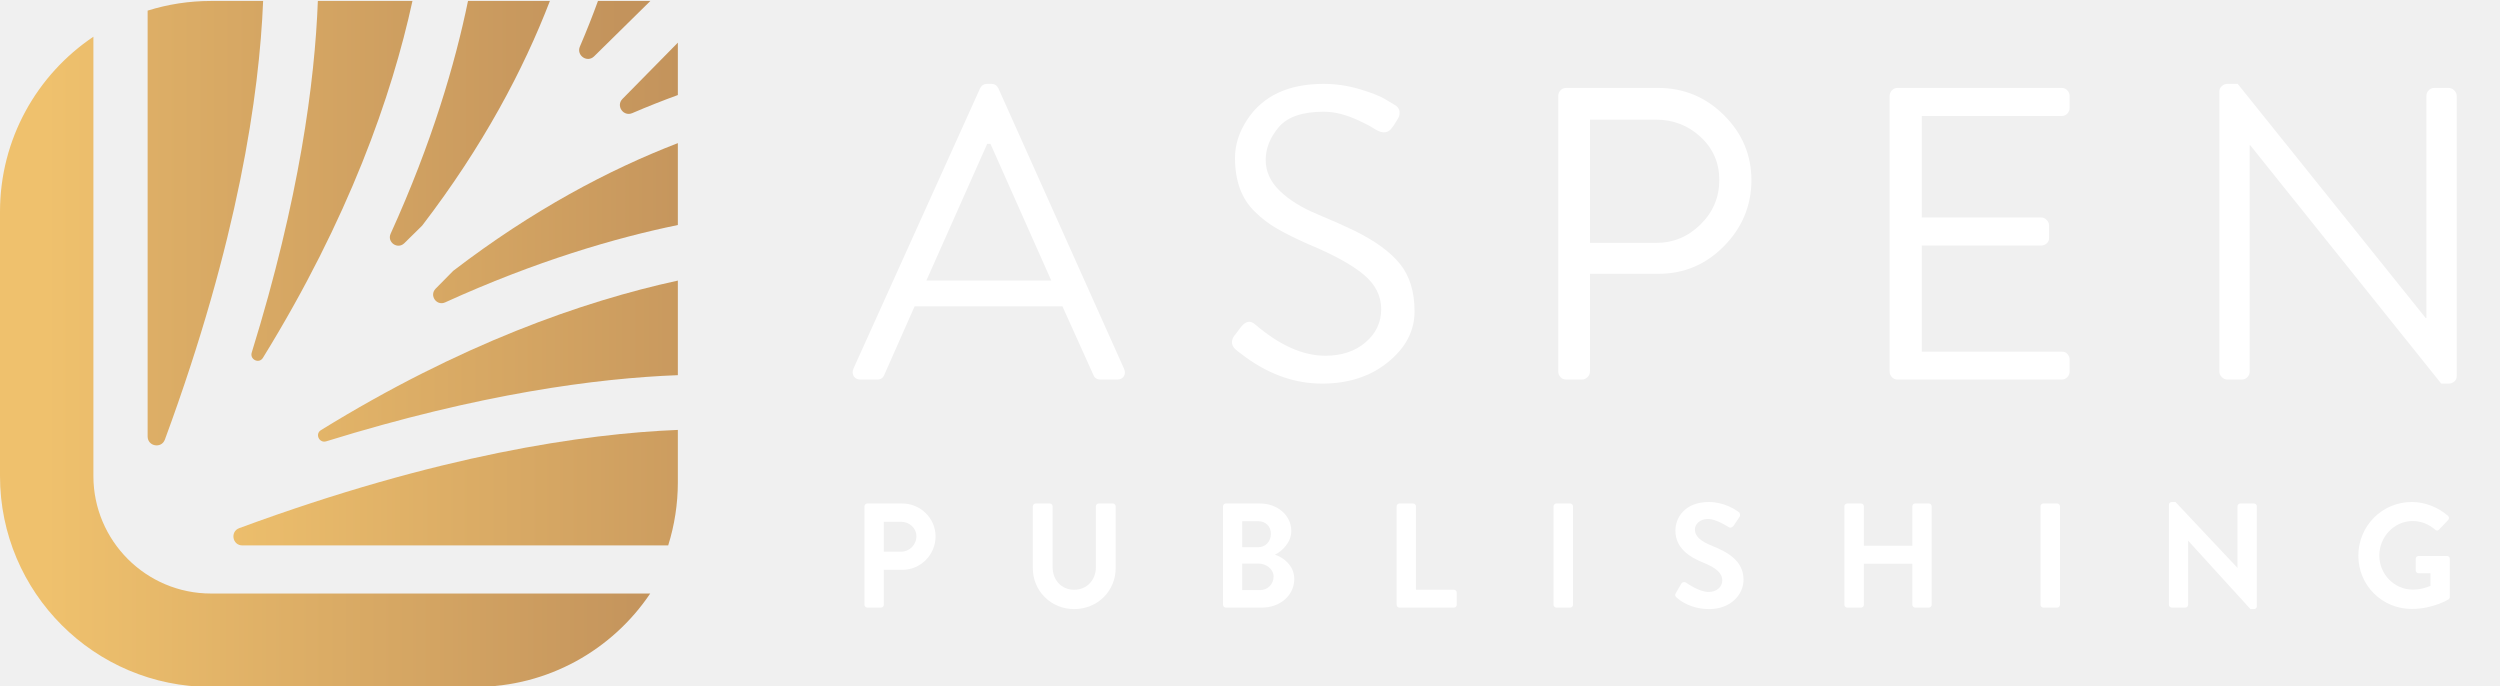
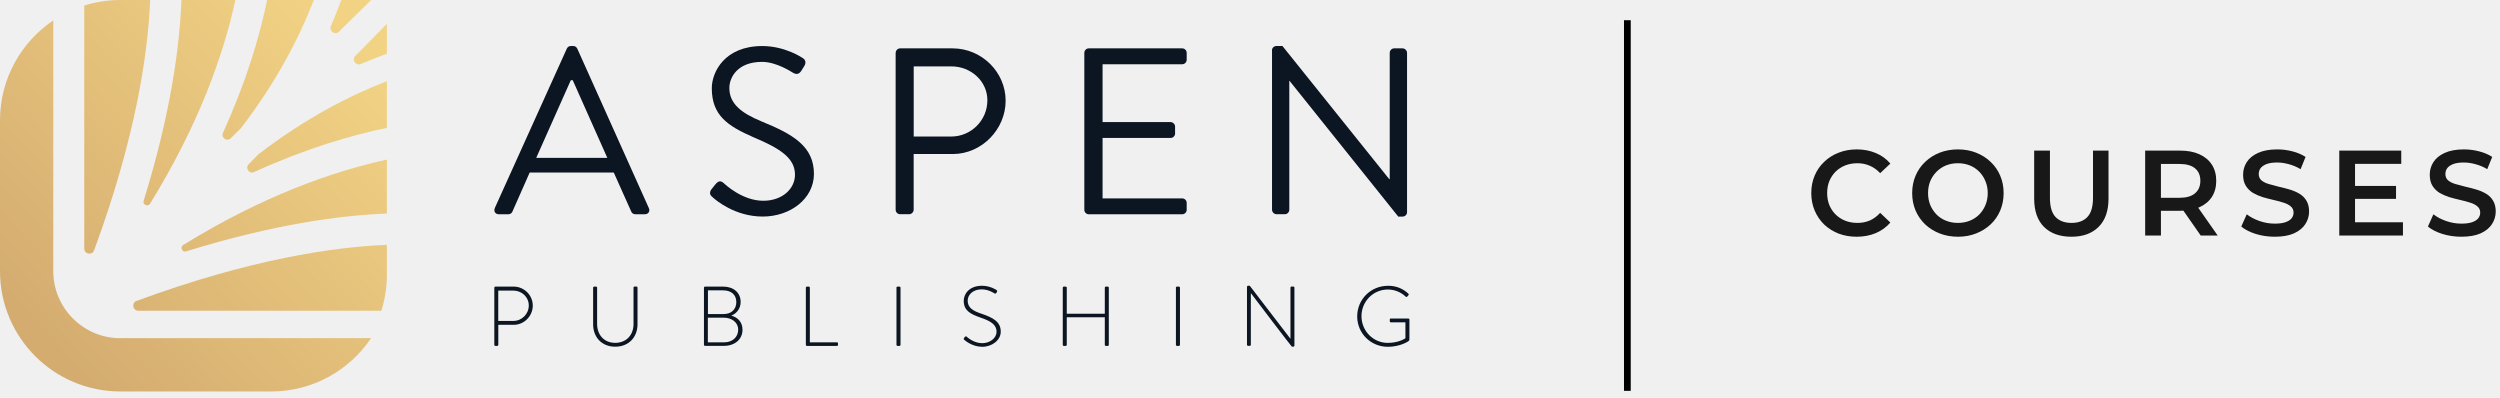
- <svg xmlns="http://www.w3.org/2000/svg" width="164" height="45" viewBox="0 0 164 45" fill="none">
-   <path d="M154.707 36.454C154.707 34.502 156.268 32.931 158.21 32.931C159.088 32.931 159.927 33.273 160.591 33.839C160.669 33.917 160.678 34.034 160.6 34.112L159.995 34.746C159.917 34.824 159.83 34.824 159.742 34.746C159.322 34.375 158.805 34.18 158.268 34.18C157.049 34.18 156.083 35.224 156.083 36.444C156.083 37.654 157.049 38.678 158.278 38.678C158.825 38.678 159.244 38.512 159.439 38.434V37.605H158.659C158.551 37.605 158.473 37.527 158.473 37.429V36.659C158.473 36.551 158.551 36.473 158.659 36.473H160.532C160.63 36.473 160.708 36.561 160.708 36.659V39.156C160.708 39.234 160.669 39.283 160.63 39.312C160.63 39.312 159.625 39.947 158.21 39.947C156.268 39.947 154.707 38.405 154.707 36.454Z" fill="white" />
-   <path d="M142.282 39.674V33.107C142.282 33.009 142.37 32.931 142.467 32.931H142.711L146.77 37.244H146.78V33.214C146.78 33.117 146.858 33.029 146.965 33.029H147.863C147.961 33.029 148.048 33.117 148.048 33.214V39.781C148.048 39.879 147.961 39.956 147.863 39.956H147.629L143.55 35.478H143.541V39.674C143.541 39.771 143.462 39.859 143.355 39.859H142.467C142.37 39.859 142.282 39.771 142.282 39.674Z" fill="white" />
-   <path d="M133.857 39.674V33.214C133.857 33.117 133.945 33.029 134.042 33.029H134.95C135.047 33.029 135.135 33.117 135.135 33.214V39.674C135.135 39.771 135.047 39.859 134.95 39.859H134.042C133.945 39.859 133.857 39.771 133.857 39.674Z" fill="white" />
-   <path d="M120.991 39.674V33.214C120.991 33.117 121.079 33.029 121.177 33.029H122.084C122.192 33.029 122.27 33.117 122.27 33.214V35.8H125.45V33.214C125.45 33.117 125.529 33.029 125.636 33.029H126.534C126.631 33.029 126.719 33.117 126.719 33.214V39.674C126.719 39.771 126.631 39.859 126.534 39.859H125.636C125.529 39.859 125.45 39.771 125.45 39.674V36.981H122.27V39.674C122.27 39.771 122.192 39.859 122.084 39.859H121.177C121.079 39.859 120.991 39.771 120.991 39.674Z" fill="white" />
-   <path d="M109.985 39.196C109.898 39.108 109.849 39.059 109.937 38.903L110.288 38.298C110.366 38.161 110.532 38.161 110.62 38.23C110.668 38.259 111.459 38.834 112.093 38.834C112.6 38.834 112.981 38.503 112.981 38.083C112.981 37.586 112.561 37.244 111.742 36.912C110.824 36.541 109.907 35.956 109.907 34.805C109.907 33.936 110.551 32.931 112.103 32.931C113.098 32.931 113.859 33.439 114.054 33.585C114.152 33.644 114.181 33.809 114.113 33.907L113.742 34.463C113.664 34.58 113.517 34.658 113.4 34.58C113.322 34.532 112.581 34.044 112.044 34.044C111.488 34.044 111.185 34.414 111.185 34.727C111.185 35.185 111.547 35.498 112.337 35.819C113.283 36.2 114.376 36.766 114.376 38.025C114.376 39.03 113.508 39.956 112.132 39.956C110.903 39.956 110.181 39.381 109.985 39.196Z" fill="white" />
-   <path d="M101.911 39.674V33.214C101.911 33.117 101.999 33.029 102.097 33.029H103.004C103.102 33.029 103.19 33.117 103.19 33.214V39.674C103.19 39.771 103.102 39.859 103.004 39.859H102.097C101.999 39.859 101.911 39.771 101.911 39.674Z" fill="white" />
-   <path d="M91.619 39.674V33.214C91.619 33.117 91.697 33.029 91.804 33.029H92.702C92.799 33.029 92.887 33.117 92.887 33.214V38.688H95.375C95.483 38.688 95.561 38.776 95.561 38.873V39.674C95.561 39.771 95.483 39.859 95.375 39.859H91.804C91.697 39.859 91.619 39.771 91.619 39.674Z" fill="white" />
-   <path d="M80.23 39.674V33.214C80.23 33.117 80.308 33.029 80.416 33.029H82.65C83.811 33.029 84.709 33.809 84.709 34.834C84.709 35.585 84.094 36.171 83.636 36.385C84.153 36.551 84.904 37.078 84.904 37.976C84.904 39.069 83.967 39.859 82.777 39.859H80.416C80.308 39.859 80.23 39.771 80.23 39.674ZM81.489 35.898H82.533C83.031 35.898 83.372 35.507 83.372 35.019C83.372 34.532 83.031 34.19 82.533 34.19H81.489V35.898ZM81.489 38.708H82.67C83.157 38.708 83.548 38.327 83.548 37.82C83.548 37.332 83.06 36.971 82.553 36.971H81.489V38.708Z" fill="white" />
-   <path d="M67.753 37.273V33.214C67.753 33.117 67.841 33.029 67.939 33.029H68.866C68.973 33.029 69.051 33.117 69.051 33.214V37.205C69.051 38.034 69.617 38.688 70.466 38.688C71.315 38.688 71.89 38.034 71.89 37.215V33.214C71.89 33.117 71.968 33.029 72.076 33.029H73.003C73.1 33.029 73.188 33.117 73.188 33.214V37.273C73.188 38.756 72.007 39.956 70.466 39.956C68.934 39.956 67.753 38.756 67.753 37.273Z" fill="white" />
-   <path d="M56.71 39.674V33.214C56.71 33.117 56.788 33.029 56.896 33.029H59.188C60.389 33.029 61.374 34.005 61.374 35.185C61.374 36.395 60.389 37.381 59.198 37.381H57.979V39.674C57.979 39.771 57.891 39.859 57.793 39.859H56.896C56.788 39.859 56.71 39.771 56.71 39.674ZM57.979 36.19H59.111C59.657 36.19 60.115 35.751 60.115 35.175C60.115 34.639 59.657 34.229 59.111 34.229H57.979V36.19Z" fill="white" />
-   <path d="M145.592 24.378V5.995C145.592 5.862 145.645 5.746 145.752 5.648C145.859 5.551 145.979 5.502 146.112 5.502H146.793L159.119 20.856H159.172V6.289C159.172 6.155 159.221 6.035 159.319 5.929C159.417 5.822 159.541 5.769 159.692 5.769H160.639C160.773 5.769 160.893 5.822 161 5.929C161.106 6.035 161.16 6.155 161.16 6.289V24.684C161.16 24.827 161.106 24.942 161 25.031C160.893 25.12 160.773 25.165 160.639 25.165H160.146L147.606 9.517H147.58V24.378C147.58 24.511 147.531 24.631 147.433 24.738C147.335 24.845 147.21 24.898 147.059 24.898H146.112C145.979 24.898 145.859 24.845 145.752 24.738C145.645 24.631 145.592 24.511 145.592 24.378Z" fill="white" />
-   <path d="M123.96 24.378V6.289C123.96 6.155 124.009 6.035 124.107 5.929C124.204 5.822 124.329 5.768 124.48 5.768H135.245C135.397 5.768 135.521 5.822 135.619 5.929C135.717 6.035 135.766 6.155 135.766 6.289V7.089C135.766 7.223 135.717 7.343 135.619 7.449C135.521 7.556 135.397 7.609 135.245 7.609H126.068V14.266H133.898C134.031 14.266 134.152 14.319 134.258 14.426C134.365 14.533 134.418 14.653 134.418 14.786V15.587C134.427 15.738 134.378 15.862 134.272 15.96C134.165 16.058 134.04 16.107 133.898 16.107H126.068V23.07H135.245C135.397 23.061 135.521 23.11 135.619 23.217C135.717 23.324 135.766 23.448 135.766 23.591V24.378C135.766 24.511 135.717 24.631 135.619 24.738C135.521 24.845 135.397 24.898 135.245 24.898H124.48C124.329 24.898 124.204 24.845 124.107 24.738C124.009 24.631 123.96 24.511 123.96 24.378Z" fill="white" />
-   <path d="M104.302 15.934H108.638C109.767 15.934 110.741 15.529 111.559 14.72C112.377 13.91 112.786 12.941 112.786 11.812C112.786 10.682 112.377 9.739 111.559 8.983C110.741 8.227 109.767 7.85 108.638 7.85H104.302V15.934ZM102.221 24.378V6.289C102.221 6.155 102.27 6.035 102.368 5.929C102.466 5.822 102.59 5.768 102.741 5.768H108.771C110.452 5.768 111.893 6.364 113.093 7.556C114.294 8.748 114.894 10.175 114.894 11.838C114.885 13.501 114.285 14.938 113.093 16.147C111.902 17.356 110.47 17.961 108.798 17.961H104.302V24.378C104.302 24.511 104.249 24.631 104.142 24.738C104.035 24.845 103.915 24.898 103.782 24.898H102.741C102.59 24.898 102.466 24.845 102.368 24.738C102.27 24.631 102.221 24.511 102.221 24.378Z" fill="white" />
-   <path d="M86.939 23.337C88.015 23.337 88.895 23.044 89.58 22.457C90.265 21.87 90.607 21.145 90.607 20.282C90.607 19.411 90.225 18.655 89.46 18.015C88.695 17.374 87.481 16.707 85.818 16.014C84.991 15.649 84.311 15.311 83.777 15C83.244 14.697 82.755 14.324 82.31 13.879C81.447 13.043 81.016 11.869 81.016 10.357C81.016 9.495 81.283 8.659 81.816 7.85C82.848 6.284 84.52 5.502 86.832 5.502C87.624 5.502 88.411 5.617 89.193 5.849C89.976 6.08 90.554 6.311 90.928 6.542L91.501 6.889C91.67 6.978 91.772 7.111 91.808 7.289C91.826 7.485 91.799 7.636 91.728 7.743C91.657 7.85 91.586 7.965 91.514 8.09C91.443 8.214 91.386 8.299 91.341 8.343C91.092 8.734 90.728 8.788 90.247 8.503C90.158 8.45 90.069 8.396 89.98 8.343C89.9 8.29 89.78 8.223 89.62 8.143C89.46 8.063 89.305 7.987 89.153 7.916C88.326 7.525 87.557 7.329 86.846 7.329C85.44 7.329 84.453 7.667 83.884 8.343C83.315 9.019 83.03 9.735 83.03 10.491C83.03 11.247 83.337 11.923 83.951 12.518C84.564 13.114 85.387 13.626 86.419 14.053C87.45 14.488 88.242 14.84 88.793 15.106C90.18 15.782 91.194 16.516 91.835 17.308C92.475 18.099 92.795 19.14 92.795 20.429C92.795 21.701 92.217 22.808 91.061 23.751C89.905 24.693 88.46 25.165 86.725 25.165C84.991 25.165 83.333 24.596 81.75 23.457C81.305 23.137 81.043 22.928 80.963 22.83C80.767 22.59 80.767 22.323 80.963 22.03C81.007 21.985 81.074 21.901 81.163 21.776C81.252 21.652 81.318 21.563 81.363 21.51C81.683 21.074 82.003 20.994 82.323 21.27C83.933 22.648 85.472 23.337 86.939 23.337Z" fill="white" />
-   <path d="M68.962 18.401L64.974 9.437H64.76L60.771 18.401H68.962ZM56.449 24.898C56.245 24.898 56.098 24.827 56.009 24.684C55.92 24.542 55.911 24.378 55.982 24.191L64.293 5.795C64.391 5.6 64.547 5.502 64.76 5.502H65.027C65.24 5.502 65.396 5.6 65.494 5.795L73.738 24.191C73.818 24.378 73.813 24.542 73.724 24.684C73.635 24.827 73.489 24.898 73.284 24.898H72.19C71.959 24.898 71.803 24.796 71.724 24.591L69.696 20.096H59.998L58.01 24.591C57.93 24.796 57.774 24.898 57.543 24.898H56.449Z" fill="white" />
-   <path d="M13.835 38.935C9.585 38.935 6.127 35.478 6.127 31.227V2.408C2.431 4.892 0 9.111 0 13.899V31.227C0 38.868 6.194 45.063 13.835 45.063H31.164C35.951 45.063 40.169 42.631 42.654 38.935H13.835Z" fill="url(#paint0_linear_4701_3074)" />
-   <path d="M42.664 0.063H39.227C38.875 1.031 38.482 2.028 38.042 3.053C37.792 3.635 38.522 4.141 38.973 3.697L42.664 0.063Z" fill="url(#paint1_linear_4701_3074)" />
-   <path d="M17.261 0.063H13.835C12.389 0.063 10.995 0.286 9.685 0.697V28.633C9.685 29.285 10.591 29.448 10.816 28.837C15.634 15.773 17.014 6.16 17.261 0.063Z" fill="url(#paint2_linear_4701_3074)" />
-   <path d="M27.057 0.063H20.851C20.653 5.35 19.642 13.036 16.513 23.129C16.371 23.588 16.995 23.884 17.247 23.475C22.888 14.325 25.697 6.301 27.057 0.063Z" fill="url(#paint3_linear_4701_3074)" />
-   <path d="M36.073 0.063H30.701C29.858 4.161 28.34 9.36 25.627 15.328C25.371 15.889 26.084 16.386 26.523 15.954L27.693 14.801C31.693 9.58 34.337 4.569 36.073 0.063Z" fill="url(#paint4_linear_4701_3074)" />
-   <path d="M44.467 2.798V6.235C43.499 6.587 42.501 6.981 41.476 7.421C40.895 7.671 40.389 6.941 40.833 6.49L44.467 2.798Z" fill="url(#paint5_linear_4701_3074)" />
-   <path d="M44.467 28.202V31.628C44.467 33.074 44.244 34.468 43.833 35.779H15.897C15.245 35.779 15.082 34.872 15.694 34.646C28.757 29.828 38.37 28.449 44.467 28.202Z" fill="url(#paint6_linear_4701_3074)" />
-   <path d="M44.467 18.406V24.611C39.179 24.811 31.494 25.821 21.401 28.95C20.942 29.092 20.645 28.468 21.055 28.216C30.205 22.575 38.228 19.765 44.467 18.406Z" fill="url(#paint7_linear_4701_3074)" />
-   <path d="M44.467 9.389V14.761C40.369 15.604 35.17 17.122 29.201 19.836C28.64 20.091 28.144 19.379 28.576 18.939L29.729 17.769C34.949 13.769 39.961 11.126 44.467 9.389Z" fill="url(#paint8_linear_4701_3074)" />
+ <svg xmlns="http://www.w3.org/2000/svg" width="371" height="59" viewBox="0 0 371 59" fill="none">
+   <line x1="241.5" y1="3" x2="241.5" y2="58" stroke="black" />
+   <path d="M17.86 50.189C12.373 50.189 7.906 45.722 7.906 40.235V3.026C3.136 6.239 0 11.684 0 17.86V40.235C0 50.099 7.996 58.095 17.86 58.095H40.235C46.418 58.095 51.864 54.952 55.069 50.182H17.86V50.189Z" fill="url(#paint0_linear_6115_32380)" />
+   <path d="M55.082 0H50.643C50.188 1.248 49.678 2.537 49.113 3.86C48.789 4.611 49.733 5.266 50.312 4.694L55.075 0H55.082Z" fill="url(#paint1_linear_6115_32380)" />
+   <path d="M22.285 0H17.86C15.992 0 14.193 0.29 12.504 0.82V36.885C12.504 37.726 13.676 37.94 13.965 37.147C20.183 20.286 21.968 7.872 22.285 0Z" fill="url(#paint2_linear_6115_32380)" />
+   <path d="M34.934 0H26.925C26.669 6.824 25.36 16.75 21.32 29.785C21.134 30.378 21.941 30.757 22.265 30.233C29.551 18.411 33.184 8.058 34.934 0Z" fill="url(#paint3_linear_6115_32380)" />
+   <path d="M46.576 0.001H39.642C38.553 5.294 36.595 12.001 33.086 19.708C32.755 20.432 33.679 21.073 34.244 20.514L35.754 19.026C40.917 12.284 44.329 5.811 46.576 -0.006V0.001Z" fill="url(#paint4_linear_6115_32380)" />
+   <path d="M57.413 3.529V7.968C56.165 8.423 54.876 8.933 53.553 9.499C52.801 9.823 52.146 8.878 52.725 8.299L57.42 3.536L57.413 3.529Z" fill="url(#paint5_linear_6115_32380)" />
+   <path d="M57.413 36.334V40.759C57.413 42.627 57.123 44.426 56.593 46.115H20.528C19.687 46.115 19.473 44.943 20.266 44.654C37.133 38.436 49.548 36.651 57.413 36.334Z" fill="url(#paint6_linear_6115_32380)" />
+   <path d="M57.412 23.685V31.694C50.588 31.949 40.662 33.259 27.634 37.298C27.041 37.484 26.662 36.678 27.186 36.354C39.001 29.068 49.361 25.442 57.412 23.685Z" fill="url(#paint7_linear_6115_32380)" />
+   <path d="M57.412 12.043V18.977C52.125 20.066 45.411 22.024 37.705 25.532C36.981 25.863 36.34 24.94 36.898 24.375L38.387 22.865C45.129 17.702 51.602 14.29 57.419 12.043H57.412Z" fill="url(#paint8_linear_6115_32380)" />
+   <path d="M73.356 42.696C73.356 42.607 73.432 42.531 73.522 42.531H76.224C77.782 42.531 79.064 43.799 79.064 45.35C79.064 46.901 77.782 48.204 76.238 48.204H73.949V51.168C73.949 51.258 73.873 51.334 73.749 51.334H73.522C73.432 51.334 73.356 51.258 73.356 51.168V42.696ZM76.196 47.625C77.43 47.625 78.471 46.605 78.471 45.337C78.471 44.068 77.43 43.124 76.183 43.124H73.942V47.625H76.196Z" fill="#0B1622" />
+   <path d="M88.019 42.696C88.019 42.606 88.094 42.531 88.184 42.531H88.446C88.535 42.531 88.611 42.606 88.611 42.696V48.066C88.611 49.686 89.632 50.878 91.3 50.878C92.968 50.878 94.016 49.699 94.016 48.073V42.689C94.016 42.586 94.064 42.524 94.195 42.524H94.443C94.532 42.524 94.608 42.599 94.608 42.689V48.121C94.608 50.044 93.299 51.45 91.3 51.45C89.301 51.45 88.019 50.044 88.019 48.121V42.689V42.696Z" fill="#0B1622" />
+   <path d="M104.466 42.696C104.466 42.607 104.542 42.531 104.631 42.531H107.306C108.85 42.531 109.911 43.42 109.911 44.806C109.911 45.798 109.312 46.529 108.526 46.839C109.415 47.08 110.187 47.728 110.187 48.942C110.187 50.348 109.057 51.327 107.423 51.327H104.631C104.542 51.327 104.466 51.251 104.466 51.161V42.69V42.696ZM107.471 50.803C108.691 50.803 109.546 50.024 109.546 48.928C109.546 47.832 108.588 47.142 107.395 47.142H105.045V50.803H107.471ZM107.395 46.605C108.574 46.605 109.27 45.86 109.27 44.833C109.27 43.737 108.512 43.089 107.306 43.089H105.059V46.612H107.395V46.605Z" fill="#0B1622" />
+   <path d="M119.589 42.696C119.589 42.607 119.665 42.531 119.754 42.531H120.03C120.106 42.531 120.182 42.607 120.182 42.696V50.803H124.193C124.345 50.803 124.359 50.879 124.359 50.968V51.196C124.359 51.285 124.283 51.334 124.193 51.334H119.754C119.665 51.334 119.589 51.258 119.589 51.168V42.696Z" fill="#0B1622" />
+   <path d="M133.03 42.696C133.03 42.607 133.106 42.531 133.196 42.531H133.471C133.561 42.531 133.637 42.607 133.637 42.696V51.168C133.637 51.271 133.547 51.334 133.465 51.334H133.203C133.113 51.334 133.037 51.258 133.037 51.168V42.696H133.03Z" fill="#0B1622" />
+   <path d="M143.066 50.161L143.177 50.01C143.266 49.906 143.356 49.872 143.452 49.962C143.576 50.072 144.507 50.927 145.775 50.927C146.919 50.927 147.885 50.161 147.885 49.245C147.885 48.128 146.968 47.625 145.444 47.108C143.983 46.591 143.018 46.074 143.018 44.633C143.018 43.689 143.769 42.407 145.734 42.407C146.982 42.407 147.898 43.048 147.898 43.048C147.947 43.082 148.036 43.172 147.947 43.31C147.912 43.358 147.871 43.42 147.85 43.475C147.774 43.579 147.698 43.613 147.574 43.537C147.54 43.51 146.692 42.944 145.727 42.944C144.183 42.944 143.604 43.903 143.604 44.619C143.604 45.688 144.417 46.15 145.693 46.57C147.416 47.163 148.512 47.763 148.512 49.224C148.512 50.478 147.216 51.464 145.768 51.464C144.321 51.464 143.266 50.582 143.101 50.43C143.025 50.368 142.963 50.306 143.066 50.168V50.161Z" fill="#0B1622" />
+   <path d="M157.715 42.696C157.715 42.607 157.791 42.531 157.88 42.531H158.142C158.239 42.531 158.308 42.607 158.308 42.696V46.557H163.953V42.696C163.953 42.607 164.029 42.531 164.119 42.531H164.38C164.484 42.531 164.546 42.607 164.546 42.696V51.168C164.546 51.258 164.484 51.334 164.38 51.334H164.119C164.029 51.334 163.953 51.258 163.953 51.168V47.08H158.308V51.168C158.308 51.258 158.246 51.334 158.142 51.334H157.88C157.791 51.334 157.715 51.258 157.715 51.168V42.696Z" fill="#0B1622" />
+   <path d="M174.499 42.696C174.499 42.607 174.575 42.531 174.664 42.531H174.94C175.03 42.531 175.106 42.607 175.106 42.696V51.168C175.106 51.271 175.016 51.334 174.933 51.334H174.671C174.582 51.334 174.506 51.258 174.506 51.168V42.696H174.499Z" fill="#0B1622" />
+   <path d="M185.06 42.565C185.06 42.462 185.149 42.4 185.246 42.4H185.459L191.491 50.258H191.505V42.689C191.505 42.6 191.58 42.524 191.67 42.524H191.925C192.015 42.524 192.091 42.6 192.091 42.689V51.285C192.091 51.395 191.987 51.45 191.891 51.45H191.725C191.725 51.45 191.615 51.409 185.639 43.516H185.625V51.161C185.625 51.25 185.549 51.326 185.459 51.326H185.218C185.129 51.326 185.053 51.25 185.053 51.161V42.565H185.06Z" fill="#0B1622" />
+   <path d="M205.966 42.407C207.234 42.407 208.192 42.834 209.005 43.579C209.067 43.641 209.081 43.744 209.019 43.806C208.957 43.882 208.881 43.958 208.819 44.02C208.743 44.109 208.681 44.096 208.606 44.02C207.902 43.365 206.986 42.965 205.952 42.965C203.767 42.965 202.043 44.75 202.043 46.922C202.043 49.093 203.767 50.885 205.952 50.885C207.489 50.885 208.44 50.292 208.564 50.196V47.832H206.414C206.276 47.832 206.248 47.783 206.248 47.666V47.418C206.248 47.315 206.276 47.266 206.414 47.266H208.992C209.081 47.266 209.157 47.342 209.157 47.418V50.334C209.157 50.52 209.081 50.589 208.978 50.658C208.75 50.809 207.606 51.464 205.959 51.464C203.429 51.464 201.409 49.479 201.409 46.949C201.409 44.419 203.436 42.414 205.959 42.414L205.966 42.407Z" fill="#0B1622" />
+   <path d="M73.425 30.881L84.117 7.217C84.22 7.004 84.399 6.831 84.716 6.831H85.068C85.385 6.831 85.557 7.011 85.668 7.217L96.29 30.881C96.504 31.336 96.221 31.798 95.69 31.798H94.284C93.967 31.798 93.753 31.584 93.684 31.412L91.085 25.608H78.602L76.038 31.412C75.969 31.591 75.755 31.798 75.438 31.798H74.032C73.508 31.798 73.225 31.343 73.432 30.881H73.425ZM90.127 23.43C88.404 19.597 86.715 15.73 84.992 11.898H84.709L79.574 23.43H90.121H90.127Z" fill="#0B1622" />
+   <path d="M105.568 28.104C105.741 27.89 105.92 27.649 106.099 27.436C106.451 26.98 106.837 26.698 107.326 27.118C107.574 27.332 110.138 29.793 113.268 29.793C116.115 29.793 117.976 28.001 117.976 25.926C117.976 23.5 115.867 22.059 111.82 20.37C107.953 18.681 105.63 17.103 105.63 13.091C105.63 10.699 107.526 6.832 113.123 6.832C116.57 6.832 119.134 8.624 119.134 8.624C119.348 8.728 119.768 9.148 119.348 9.817C119.203 10.03 119.065 10.272 118.927 10.485C118.61 10.975 118.259 11.12 117.693 10.803C117.445 10.665 115.232 9.183 113.089 9.183C109.36 9.183 108.236 11.575 108.236 13.05C108.236 15.407 110.028 16.779 112.985 18.006C117.735 19.936 120.788 21.735 120.788 25.809C120.788 29.469 117.307 32.137 113.192 32.137C109.077 32.137 106.23 29.71 105.775 29.29C105.493 29.042 105.141 28.759 105.561 28.097L105.568 28.104Z" fill="#0B1622" />
+   <path d="M132.92 7.845C132.92 7.494 133.203 7.177 133.589 7.177H141.357C145.679 7.177 149.236 10.692 149.236 14.945C149.236 19.198 145.686 22.858 141.392 22.858H135.588V31.123C135.588 31.475 135.271 31.792 134.919 31.792H133.582C133.196 31.792 132.913 31.475 132.913 31.123V7.845H132.92ZM141.185 20.26C144.066 20.26 146.527 17.902 146.527 14.876C146.527 12.029 144.066 9.851 141.185 9.851H135.594V20.26H141.185Z" fill="#0B1622" />
+   <path d="M160.913 7.845C160.913 7.494 161.196 7.177 161.582 7.177H175.437C175.823 7.177 176.105 7.494 176.105 7.845V8.865C176.105 9.217 175.823 9.534 175.437 9.534H163.622V18.116H173.714C174.065 18.116 174.382 18.433 174.382 18.785V19.805C174.382 20.191 174.065 20.473 173.714 20.473H163.622V29.441H175.437C175.823 29.441 176.105 29.758 176.105 30.11V31.13C176.105 31.482 175.823 31.799 175.437 31.799H161.582C161.196 31.799 160.913 31.482 160.913 31.13V7.845Z" fill="#0B1622" />
+   <path d="M188.761 7.459C188.761 7.108 189.078 6.825 189.429 6.825H190.312L206.166 26.587H206.235V7.845C206.235 7.494 206.517 7.176 206.903 7.176H208.137C208.489 7.176 208.806 7.494 208.806 7.845V31.509C208.806 31.861 208.489 32.143 208.137 32.143H207.503L191.366 11.995H191.332V31.123C191.332 31.475 191.049 31.792 190.663 31.792H189.436C189.085 31.792 188.768 31.475 188.768 31.123V7.459H188.761Z" fill="#0B1622" />
+   <path d="M275.524 35.131C274.564 35.131 273.67 34.975 272.842 34.663C272.026 34.339 271.312 33.889 270.7 33.313C270.1 32.725 269.632 32.035 269.296 31.243C268.96 30.451 268.792 29.587 268.792 28.651C268.792 27.715 268.96 26.851 269.296 26.059C269.632 25.267 270.106 24.583 270.718 24.007C271.33 23.419 272.044 22.969 272.86 22.657C273.676 22.333 274.57 22.171 275.542 22.171C276.574 22.171 277.516 22.351 278.368 22.711C279.22 23.059 279.94 23.581 280.528 24.277L279.016 25.699C278.56 25.207 278.05 24.841 277.486 24.601C276.922 24.349 276.31 24.223 275.65 24.223C274.99 24.223 274.384 24.331 273.832 24.547C273.292 24.763 272.818 25.069 272.41 25.465C272.014 25.861 271.702 26.329 271.474 26.869C271.258 27.409 271.15 28.003 271.15 28.651C271.15 29.299 271.258 29.893 271.474 30.433C271.702 30.973 272.014 31.441 272.41 31.837C272.818 32.233 273.292 32.539 273.832 32.755C274.384 32.971 274.99 33.079 275.65 33.079C276.31 33.079 276.922 32.959 277.486 32.719C278.05 32.467 278.56 32.089 279.016 31.585L280.528 33.025C279.94 33.709 279.22 34.231 278.368 34.591C277.516 34.951 276.568 35.131 275.524 35.131ZM290.57 35.131C289.586 35.131 288.68 34.969 287.852 34.645C287.024 34.321 286.304 33.871 285.692 33.295C285.08 32.707 284.606 32.023 284.27 31.243C283.934 30.451 283.766 29.587 283.766 28.651C283.766 27.715 283.934 26.857 284.27 26.077C284.606 25.285 285.08 24.601 285.692 24.025C286.304 23.437 287.024 22.981 287.852 22.657C288.68 22.333 289.58 22.171 290.552 22.171C291.536 22.171 292.436 22.333 293.252 22.657C294.08 22.981 294.8 23.437 295.412 24.025C296.024 24.601 296.498 25.285 296.834 26.077C297.17 26.857 297.338 27.715 297.338 28.651C297.338 29.587 297.17 30.451 296.834 31.243C296.498 32.035 296.024 32.719 295.412 33.295C294.8 33.871 294.08 34.321 293.252 34.645C292.436 34.969 291.542 35.131 290.57 35.131ZM290.552 33.079C291.188 33.079 291.776 32.971 292.316 32.755C292.856 32.539 293.324 32.233 293.72 31.837C294.116 31.429 294.422 30.961 294.638 30.433C294.866 29.893 294.98 29.299 294.98 28.651C294.98 28.003 294.866 27.415 294.638 26.887C294.422 26.347 294.116 25.879 293.72 25.483C293.324 25.075 292.856 24.763 292.316 24.547C291.776 24.331 291.188 24.223 290.552 24.223C289.916 24.223 289.328 24.331 288.788 24.547C288.26 24.763 287.792 25.075 287.384 25.483C286.988 25.879 286.676 26.347 286.448 26.887C286.232 27.415 286.124 28.003 286.124 28.651C286.124 29.287 286.232 29.875 286.448 30.415C286.676 30.955 286.988 31.429 287.384 31.837C287.78 32.233 288.248 32.539 288.788 32.755C289.328 32.971 289.916 33.079 290.552 33.079ZM307.397 35.131C305.669 35.131 304.313 34.645 303.329 33.673C302.357 32.701 301.871 31.297 301.871 29.461V22.351H304.211V29.371C304.211 30.667 304.487 31.609 305.039 32.197C305.603 32.785 306.395 33.079 307.415 33.079C308.435 33.079 309.221 32.785 309.773 32.197C310.325 31.609 310.601 30.667 310.601 29.371V22.351H312.905V29.461C312.905 31.297 312.413 32.701 311.429 33.673C310.457 34.645 309.113 35.131 307.397 35.131ZM318.342 34.951V22.351H323.526C324.642 22.351 325.596 22.531 326.388 22.891C327.192 23.251 327.81 23.767 328.242 24.439C328.674 25.111 328.89 25.909 328.89 26.833C328.89 27.757 328.674 28.555 328.242 29.227C327.81 29.887 327.192 30.397 326.388 30.757C325.596 31.105 324.642 31.279 323.526 31.279H319.638L320.682 30.217V34.951H318.342ZM326.586 34.951L323.4 30.379H325.902L329.106 34.951H326.586ZM320.682 30.469L319.638 29.353H323.418C324.45 29.353 325.224 29.131 325.74 28.687C326.268 28.243 326.532 27.625 326.532 26.833C326.532 26.029 326.268 25.411 325.74 24.979C325.224 24.547 324.45 24.331 323.418 24.331H319.638L320.682 23.179V30.469ZM337.574 35.131C336.59 35.131 335.648 34.993 334.748 34.717C333.848 34.429 333.134 34.063 332.606 33.619L333.416 31.801C333.92 32.197 334.544 32.527 335.288 32.791C336.032 33.055 336.794 33.187 337.574 33.187C338.234 33.187 338.768 33.115 339.176 32.971C339.584 32.827 339.884 32.635 340.076 32.395C340.268 32.143 340.364 31.861 340.364 31.549C340.364 31.165 340.226 30.859 339.95 30.631C339.674 30.391 339.314 30.205 338.87 30.073C338.438 29.929 337.952 29.797 337.412 29.677C336.884 29.557 336.35 29.419 335.81 29.263C335.282 29.095 334.796 28.885 334.352 28.633C333.92 28.369 333.566 28.021 333.29 27.589C333.014 27.157 332.876 26.605 332.876 25.933C332.876 25.249 333.056 24.625 333.416 24.061C333.788 23.485 334.346 23.029 335.09 22.693C335.846 22.345 336.8 22.171 337.952 22.171C338.708 22.171 339.458 22.267 340.202 22.459C340.946 22.651 341.594 22.927 342.146 23.287L341.408 25.105C340.844 24.769 340.262 24.523 339.662 24.367C339.062 24.199 338.486 24.115 337.934 24.115C337.286 24.115 336.758 24.193 336.35 24.349C335.954 24.505 335.66 24.709 335.468 24.961C335.288 25.213 335.198 25.501 335.198 25.825C335.198 26.209 335.33 26.521 335.594 26.761C335.87 26.989 336.224 27.169 336.656 27.301C337.1 27.433 337.592 27.565 338.132 27.697C338.672 27.817 339.206 27.955 339.734 28.111C340.274 28.267 340.76 28.471 341.192 28.723C341.636 28.975 341.99 29.317 342.254 29.749C342.53 30.181 342.668 30.727 342.668 31.387C342.668 32.059 342.482 32.683 342.11 33.259C341.75 33.823 341.192 34.279 340.436 34.627C339.68 34.963 338.726 35.131 337.574 35.131ZM349.308 27.589H355.572V29.515H349.308V27.589ZM349.488 32.989H356.598V34.951H347.148V22.351H356.346V24.313H349.488V32.989ZM365.273 35.131C364.289 35.131 363.347 34.993 362.447 34.717C361.547 34.429 360.833 34.063 360.305 33.619L361.115 31.801C361.619 32.197 362.243 32.527 362.987 32.791C363.731 33.055 364.493 33.187 365.273 33.187C365.933 33.187 366.467 33.115 366.875 32.971C367.283 32.827 367.583 32.635 367.775 32.395C367.967 32.143 368.063 31.861 368.063 31.549C368.063 31.165 367.925 30.859 367.649 30.631C367.373 30.391 367.013 30.205 366.569 30.073C366.137 29.929 365.651 29.797 365.111 29.677C364.583 29.557 364.049 29.419 363.509 29.263C362.981 29.095 362.495 28.885 362.051 28.633C361.619 28.369 361.265 28.021 360.989 27.589C360.713 27.157 360.575 26.605 360.575 25.933C360.575 25.249 360.755 24.625 361.115 24.061C361.487 23.485 362.045 23.029 362.789 22.693C363.545 22.345 364.499 22.171 365.651 22.171C366.407 22.171 367.157 22.267 367.901 22.459C368.645 22.651 369.293 22.927 369.845 23.287L369.107 25.105C368.543 24.769 367.961 24.523 367.361 24.367C366.761 24.199 366.185 24.115 365.633 24.115C364.985 24.115 364.457 24.193 364.049 24.349C363.653 24.505 363.359 24.709 363.167 24.961C362.987 25.213 362.897 25.501 362.897 25.825C362.897 26.209 363.029 26.521 363.293 26.761C363.569 26.989 363.923 27.169 364.355 27.301C364.799 27.433 365.291 27.565 365.831 27.697C366.371 27.817 366.905 27.955 367.433 28.111C367.973 28.267 368.459 28.471 368.891 28.723C369.335 28.975 369.689 29.317 369.953 29.749C370.229 30.181 370.367 30.727 370.367 31.387C370.367 32.059 370.181 32.683 369.809 33.259C369.449 33.823 368.891 34.279 368.135 34.627C367.379 34.963 366.425 35.131 365.273 35.131Z" fill="#181818" />
  <defs>
-     <linearGradient id="paint0_linear_4701_3074" x1="49.31" y1="-2.399" x2="-2.697" y2="-2.399" gradientUnits="userSpaceOnUse">
-       <stop offset="0.115" stop-color="#C3935C" />
-       <stop offset="0.891" stop-color="#EFC16D" />
+     <linearGradient id="paint0_linear_6115_32380" x1="-3.481" y1="59.343" x2="63.665" y2="-3.177" gradientUnits="userSpaceOnUse">
+       <stop offset="0.15" stop-color="#D4AC70" />
+       <stop offset="0.85" stop-color="#F2D384" />
    </linearGradient>
-     <linearGradient id="paint1_linear_4701_3074" x1="46.704" y1="-5.2" x2="-5.304" y2="-5.2" gradientUnits="userSpaceOnUse">
-       <stop offset="0.115" stop-color="#C3935C" />
-       <stop offset="0.891" stop-color="#EFC16D" />
+     <linearGradient id="paint1_linear_6115_32380" x1="-6.845" y1="55.724" x2="60.3" y2="-6.797" gradientUnits="userSpaceOnUse">
+       <stop offset="0.15" stop-color="#D4AC70" />
+       <stop offset="0.85" stop-color="#F2D384" />
    </linearGradient>
-     <linearGradient id="paint2_linear_4701_3074" x1="39.758" y1="-12.66" x2="-12.249" y2="-12.66" gradientUnits="userSpaceOnUse">
-       <stop offset="0.115" stop-color="#C3935C" />
-       <stop offset="0.891" stop-color="#EFC16D" />
+     <linearGradient id="paint2_linear_6115_32380" x1="-15.813" y1="46.094" x2="51.333" y2="-16.426" gradientUnits="userSpaceOnUse">
+       <stop offset="0.15" stop-color="#D4AC70" />
+       <stop offset="0.85" stop-color="#F2D384" />
    </linearGradient>
-     <linearGradient id="paint3_linear_4701_3074" x1="42.331" y1="-9.896" x2="-9.677" y2="-9.896" gradientUnits="userSpaceOnUse">
-       <stop offset="0.115" stop-color="#C3935C" />
-       <stop offset="0.891" stop-color="#EFC16D" />
+     <linearGradient id="paint3_linear_6115_32380" x1="-12.497" y1="49.658" x2="54.656" y2="-12.856" gradientUnits="userSpaceOnUse">
+       <stop offset="0.15" stop-color="#D4AC70" />
+       <stop offset="0.85" stop-color="#F2D384" />
    </linearGradient>
-     <linearGradient id="paint4_linear_4701_3074" x1="44.89" y1="-7.147" x2="-7.118" y2="-7.147" gradientUnits="userSpaceOnUse">
-       <stop offset="0.115" stop-color="#C3935C" />
-       <stop offset="0.891" stop-color="#EFC16D" />
+     <linearGradient id="paint4_linear_6115_32380" x1="-9.189" y1="53.208" x2="57.964" y2="-9.312" gradientUnits="userSpaceOnUse">
+       <stop offset="0.15" stop-color="#D4AC70" />
+       <stop offset="0.85" stop-color="#F2D384" />
    </linearGradient>
-     <linearGradient id="paint5_linear_4701_3074" x1="50.511" y1="-1.111" x2="-1.499" y2="-1.111" gradientUnits="userSpaceOnUse">
-       <stop offset="0.115" stop-color="#C3935C" />
-       <stop offset="0.891" stop-color="#EFC16D" />
+     <linearGradient id="paint5_linear_6115_32380" x1="-1.93" y1="61.004" x2="65.216" y2="-1.516" gradientUnits="userSpaceOnUse">
+       <stop offset="0.15" stop-color="#D4AC70" />
+       <stop offset="0.85" stop-color="#F2D384" />
    </linearGradient>
-     <linearGradient id="paint6_linear_4701_3074" x1="58.976" y1="7.981" x2="6.968" y2="7.981" gradientUnits="userSpaceOnUse">
-       <stop offset="0.115" stop-color="#C3935C" />
-       <stop offset="0.891" stop-color="#EFC16D" />
+     <linearGradient id="paint6_linear_6115_32380" x1="8.996" y1="72.743" x2="76.148" y2="10.223" gradientUnits="userSpaceOnUse">
+       <stop offset="0.15" stop-color="#D4AC70" />
+       <stop offset="0.85" stop-color="#F2D384" />
    </linearGradient>
-     <linearGradient id="paint7_linear_4701_3074" x1="55.993" y1="4.778" x2="3.985" y2="4.778" gradientUnits="userSpaceOnUse">
-       <stop offset="0.115" stop-color="#C3935C" />
-       <stop offset="0.891" stop-color="#EFC16D" />
+     <linearGradient id="paint7_linear_6115_32380" x1="5.142" y1="68.607" x2="72.294" y2="6.087" gradientUnits="userSpaceOnUse">
+       <stop offset="0.15" stop-color="#D4AC70" />
+       <stop offset="0.85" stop-color="#F2D384" />
    </linearGradient>
-     <linearGradient id="paint8_linear_4701_3074" x1="52.949" y1="1.508" x2="0.94" y2="1.508" gradientUnits="userSpaceOnUse">
-       <stop offset="0.115" stop-color="#C3935C" />
-       <stop offset="0.891" stop-color="#EFC16D" />
+     <linearGradient id="paint8_linear_6115_32380" x1="1.213" y1="64.382" x2="68.365" y2="1.869" gradientUnits="userSpaceOnUse">
+       <stop offset="0.15" stop-color="#D4AC70" />
+       <stop offset="0.85" stop-color="#F2D384" />
    </linearGradient>
  </defs>
</svg>
